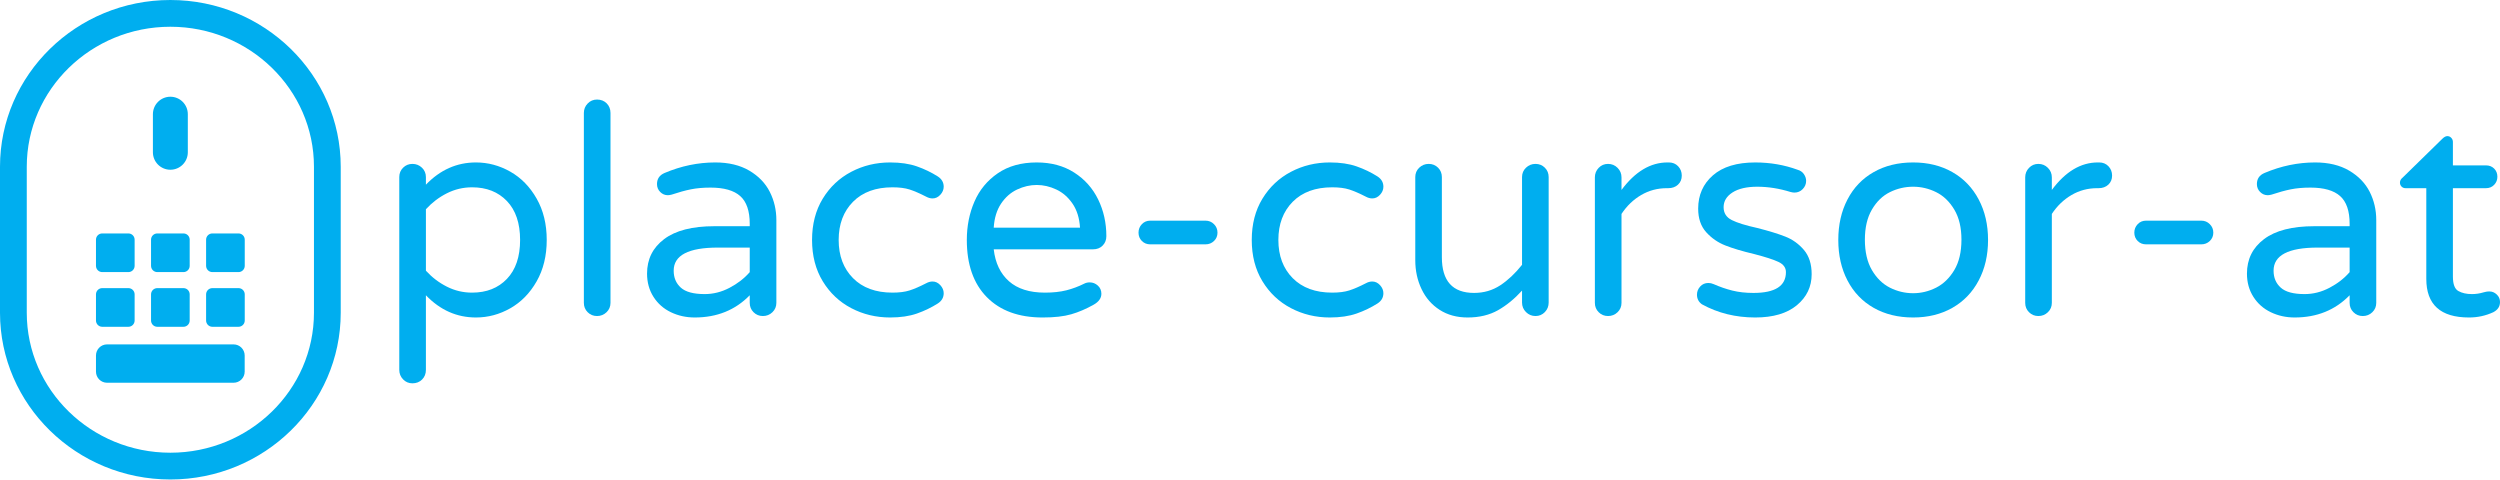
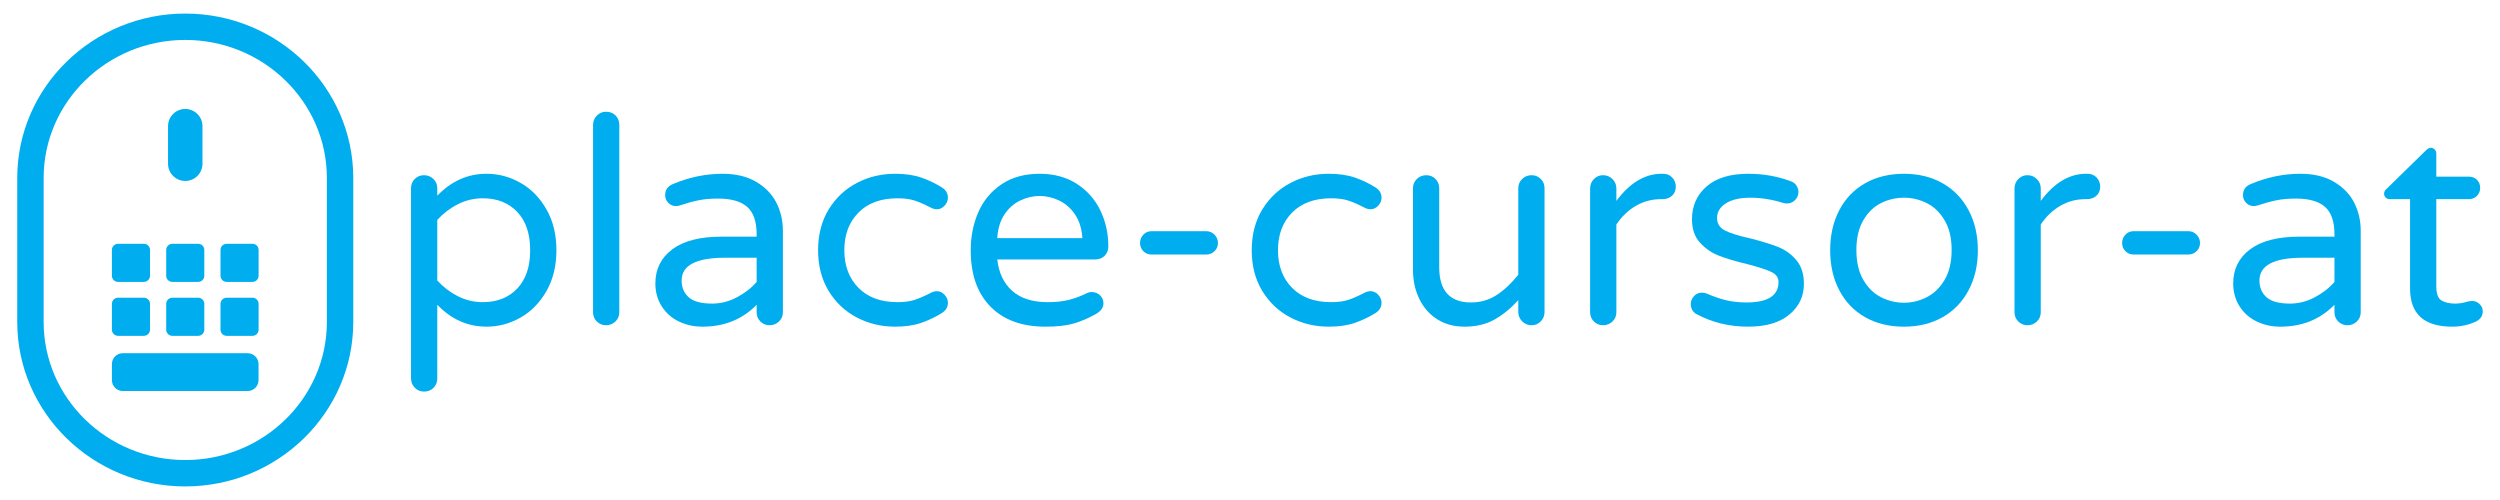
- <svg xmlns="http://www.w3.org/2000/svg" version="1.1" id="Layer_1" x="0px" y="0px" width="912.237px" height="174.961px" viewBox="0 0 912.237 174.961" enable-background="new 0 0 912.237 174.961" xml:space="preserve">
-   <g>
-     <g>
-       <path fill="#00AEEF" d="M147.085,138.431c-0.93-0.967-1.391-2.12-1.391-3.474V64.614c0-1.354,0.46-2.496,1.391-3.417    c0.923-0.923,2.065-1.393,3.412-1.393c1.352,0,2.512,0.47,3.474,1.393c0.959,0.92,1.44,2.063,1.44,3.417v2.776    c5.195-5.409,11.276-8.114,18.255-8.114c4.408,0,8.593,1.121,12.541,3.362c3.948,2.238,7.153,5.511,9.605,9.822    c2.457,4.303,3.686,9.336,3.686,15.105c0,5.762-1.229,10.794-3.686,15.105c-2.452,4.304-5.657,7.576-9.605,9.817    c-3.948,2.245-8.132,3.361-12.541,3.361c-6.979,0-13.061-2.7-18.255-8.107v27.216c0,1.422-0.467,2.601-1.39,3.523    c-0.923,0.923-2.097,1.391-3.524,1.391C149.15,139.871,148.008,139.393,147.085,138.431z M184.979,101.761    c3.2-3.344,4.803-8.078,4.803-14.196c0-6.125-1.603-10.852-4.803-14.2c-3.205-3.344-7.44-5.015-12.705-5.015    c-3.273,0-6.348,0.729-9.229,2.188c-2.888,1.461-5.432,3.401-7.633,5.813v22.422c2.202,2.421,4.746,4.357,7.633,5.819    c2.881,1.458,5.956,2.188,9.229,2.188C177.539,106.779,181.774,105.108,184.979,101.761z" />
-       <path fill="#00AEEF" d="M214.441,113.928c-0.93-0.924-1.393-2.065-1.393-3.412V41.233c0-1.347,0.463-2.507,1.393-3.467    c0.923-0.962,2.063-1.44,3.41-1.44c1.429,0,2.601,0.46,3.523,1.383c0.923,0.93,1.391,2.102,1.391,3.524v69.283    c0,1.347-0.479,2.488-1.44,3.412c-0.959,0.923-2.12,1.391-3.474,1.391C216.504,115.318,215.364,114.851,214.441,113.928z" />
-       <path fill="#00AEEF" d="M244.806,113.928c-2.669-1.279-4.784-3.15-6.348-5.601c-1.566-2.457-2.353-5.29-2.353-8.488    c0-5.265,2.083-9.461,6.25-12.598c4.16-3.132,10.259-4.698,18.303-4.698h12.917v-0.853c0-4.698-1.153-8.078-3.467-10.141    c-2.315-2.065-5.926-3.095-10.833-3.095c-2.708,0-5.108,0.212-7.209,0.638c-2.097,0.428-4.429,1.071-6.991,1.926    c-0.567,0.144-1.03,0.212-1.386,0.212c-1.071,0-1.995-0.392-2.774-1.171c-0.787-0.786-1.181-1.748-1.181-2.888    c0-1.922,0.923-3.269,2.776-4.055c6.049-2.562,12.206-3.84,18.467-3.84c4.914,0,9.056,0.998,12.436,2.986    c3.38,1.997,5.874,4.572,7.476,7.74c1.598,3.168,2.402,6.605,2.402,10.303v30.21c0,1.347-0.481,2.488-1.44,3.412    c-0.962,0.923-2.122,1.391-3.474,1.391c-1.354,0-2.489-0.468-3.412-1.391c-0.93-0.924-1.391-2.065-1.391-3.412v-2.774    c-5.263,5.407-11.955,8.107-20.069,8.107C250.375,115.849,247.475,115.211,244.806,113.928z M266.209,105.016    c2.92-1.529,5.377-3.431,7.367-5.715v-8.96h-11.638c-10.745,0-16.115,2.813-16.115,8.432c0,2.562,0.873,4.627,2.612,6.192    c1.748,1.566,4.647,2.346,8.7,2.346C260.267,107.311,263.292,106.549,266.209,105.016z" />
-       <path fill="#00AEEF" d="M310.615,112.437c-4.34-2.276-7.809-5.55-10.41-9.823c-2.594-4.271-3.891-9.286-3.891-15.048    c0-5.769,1.297-10.784,3.891-15.055c2.601-4.267,6.07-7.54,10.41-9.817c4.34-2.282,9.074-3.417,14.2-3.417    c3.768,0,7.023,0.479,9.767,1.44c2.737,0.959,5.284,2.188,7.633,3.679c1.422,0.93,2.134,2.177,2.134,3.736    c0,1.074-0.413,2.051-1.229,2.938c-0.818,0.891-1.76,1.333-2.831,1.333c-0.78,0-1.566-0.212-2.346-0.641    c-2.352-1.204-4.36-2.079-6.031-2.614c-1.671-0.536-3.754-0.798-6.243-0.798c-6.125,0-10.927,1.76-14.412,5.281    c-3.487,3.524-5.233,8.165-5.233,13.934c0,5.762,1.746,10.403,5.233,13.926c3.485,3.524,8.288,5.288,14.412,5.288    c2.489,0,4.572-0.269,6.243-0.805c1.67-0.528,3.679-1.401,6.031-2.611c0.78-0.432,1.566-0.644,2.346-0.644    c1.071,0,2.013,0.449,2.831,1.334c0.816,0.894,1.229,1.871,1.229,2.938c0,1.566-0.711,2.813-2.134,3.736    c-2.35,1.49-4.896,2.719-7.633,3.679c-2.744,0.962-5.999,1.442-9.767,1.442C319.689,115.849,314.955,114.714,310.615,112.437z" />
-       <path fill="#00AEEF" d="M360.097,108.432c-4.877-4.945-7.31-11.904-7.31-20.867c0-5.051,0.923-9.717,2.774-13.988    c1.846-4.267,4.697-7.722,8.538-10.353c3.843-2.632,8.575-3.947,14.196-3.947c5.27,0,9.822,1.229,13.665,3.679    c3.841,2.457,6.76,5.732,8.755,9.824c1.99,4.091,2.988,8.557,2.988,13.396c0,1.354-0.442,2.494-1.336,3.417    c-0.891,0.924-2.083,1.386-3.571,1.386h-36.191c0.567,4.983,2.418,8.862,5.55,11.637c3.129,2.775,7.508,4.166,13.133,4.166    c2.988,0,5.601-0.287,7.846-0.854c2.24-0.572,4.429-1.391,6.562-2.457c0.572-0.287,1.208-0.431,1.919-0.431    c1.142,0,2.141,0.395,2.995,1.181c0.855,0.779,1.279,1.775,1.279,2.985c0,1.566-0.923,2.882-2.776,3.948    c-2.776,1.565-5.514,2.744-8.219,3.523c-2.708,0.787-6.193,1.174-10.459,1.174C371.747,115.849,364.972,113.378,360.097,108.432z     M394.097,83.082c-0.219-3.488-1.121-6.405-2.724-8.757c-1.604-2.346-3.574-4.073-5.926-5.176    c-2.345-1.103-4.734-1.653-7.152-1.653c-2.42,0-4.803,0.55-7.148,1.653c-2.35,1.103-4.311,2.831-5.874,5.176    c-1.566,2.352-2.452,5.27-2.669,8.757H394.097z" />
-       <path fill="#00AEEF" d="M416.667,87.938c-0.816-0.823-1.229-1.833-1.229-3.043c0-1.21,0.412-2.245,1.229-3.1    c0.818-0.855,1.835-1.279,3.045-1.279h20.174c1.21,0,2.238,0.424,3.093,1.279c0.854,0.854,1.278,1.89,1.278,3.1    c0,1.21-0.424,2.22-1.278,3.043c-0.855,0.818-1.883,1.222-3.093,1.222h-20.174C418.502,89.16,417.486,88.757,416.667,87.938z" />
-       <path fill="#00AEEF" d="M471.06,112.437c-4.34-2.276-7.81-5.55-10.412-9.823c-2.598-4.271-3.89-9.286-3.89-15.048    c0-5.769,1.292-10.784,3.89-15.055c2.603-4.267,6.072-7.54,10.412-9.817c4.34-2.282,9.067-3.417,14.195-3.417    c3.766,0,7.025,0.479,9.765,1.44c2.744,0.959,5.293,2.188,7.636,3.679c1.423,0.93,2.134,2.177,2.134,3.736    c0,1.074-0.41,2.051-1.222,2.938c-0.825,0.891-1.76,1.333-2.831,1.333c-0.789,0-1.572-0.212-2.348-0.641    c-2.357-1.204-4.362-2.079-6.036-2.614c-1.673-0.536-3.756-0.798-6.235-0.798c-6.127,0-10.928,1.76-14.42,5.281    c-3.482,3.524-5.229,8.165-5.229,13.934c0,5.762,1.746,10.403,5.229,13.926c3.492,3.524,8.293,5.288,14.42,5.288    c2.479,0,4.563-0.269,6.235-0.805c1.674-0.528,3.679-1.401,6.036-2.611c0.775-0.432,1.559-0.644,2.348-0.644    c1.071,0,2.006,0.449,2.831,1.334c0.812,0.894,1.222,1.871,1.222,2.938c0,1.566-0.711,2.813-2.134,3.736    c-2.343,1.49-4.892,2.719-7.636,3.679c-2.739,0.962-5.999,1.442-9.765,1.442C480.127,115.849,475.4,114.714,471.06,112.437z" />
-       <path fill="#00AEEF" d="M525.331,113.072c-2.881-1.846-5.087-4.371-6.61-7.578c-1.531-3.198-2.293-6.722-2.293-10.564V64.614    c0-1.354,0.475-2.496,1.432-3.417c0.962-0.923,2.124-1.393,3.47-1.393c1.358,0,2.493,0.47,3.419,1.393    c0.921,0.92,1.381,2.063,1.381,3.417v29.244c0,8.687,3.921,13.028,11.752,13.028c3.556,0,6.733-0.93,9.556-2.776    c2.803-1.853,5.451-4.34,7.945-7.479V64.614c0-1.354,0.483-2.496,1.445-3.417c0.962-0.923,2.11-1.393,3.469-1.393    c1.345,0,2.494,0.47,3.419,1.393c0.921,0.92,1.382,2.063,1.382,3.417v45.789c0,1.354-0.461,2.515-1.382,3.474    c-0.925,0.96-2.074,1.441-3.419,1.441c-1.358,0-2.507-0.481-3.469-1.441c-0.962-0.959-1.445-2.119-1.445-3.474v-4.371    c-2.708,2.985-5.625,5.37-8.743,7.152c-3.146,1.777-6.839,2.664-11.114,2.664C531.617,115.849,528.211,114.926,525.331,113.072z" />
-       <path fill="#00AEEF" d="M583.358,113.928c-0.935-0.924-1.396-2.065-1.396-3.412V64.719c0-1.352,0.461-2.512,1.396-3.474    c0.921-0.96,2.056-1.441,3.405-1.441c1.358,0,2.521,0.481,3.479,1.441c0.962,0.962,1.436,2.122,1.436,3.474v4.59    c4.978-6.692,10.567-10.033,16.763-10.033h0.537c1.35,0,2.471,0.46,3.355,1.383c0.885,0.93,1.336,2.065,1.336,3.419    c0,1.352-0.461,2.457-1.386,3.312c-0.921,0.853-2.106,1.276-3.528,1.276h-0.524c-3.419,0-6.551,0.836-9.392,2.507    c-2.857,1.677-5.242,3.973-7.161,6.886v32.456c0,1.347-0.474,2.488-1.436,3.412c-0.958,0.923-2.12,1.391-3.479,1.391    C585.414,115.318,584.279,114.851,583.358,113.928z" />
-       <path fill="#00AEEF" d="M621.04,111.047c-1.208-0.855-1.823-2.029-1.823-3.524c0-1.135,0.401-2.134,1.185-2.988    c0.775-0.854,1.773-1.278,2.981-1.278c0.639,0,1.286,0.144,1.924,0.424c2.279,0.998,4.55,1.785,6.834,2.353    c2.27,0.567,4.841,0.854,7.686,0.854c7.896,0,11.848-2.525,11.848-7.586c0-1.632-0.911-2.881-2.722-3.733    c-1.818-0.854-4.786-1.816-8.916-2.883c-4.203-0.992-7.673-2.026-10.403-3.094c-2.744-1.066-5.087-2.687-7.048-4.857    c-1.955-2.17-2.931-5.033-2.931-8.595c0-4.976,1.796-9.035,5.388-12.167c3.593-3.13,8.734-4.695,15.418-4.695    c5.488,0,10.64,0.891,15.481,2.669c0.998,0.28,1.769,0.816,2.293,1.595c0.538,0.787,0.812,1.605,0.812,2.458    c0,1.142-0.411,2.133-1.236,2.988c-0.82,0.855-1.832,1.286-3.045,1.286c-0.346,0-0.807-0.068-1.381-0.212    c-4.131-1.286-8.183-1.928-12.176-1.928c-3.839,0-6.848,0.7-9.018,2.083c-2.17,1.39-3.255,3.186-3.255,5.395    c0,2.133,0.998,3.697,2.995,4.695c1.982,0.999,5.088,1.958,9.277,2.881c4.202,1.067,7.621,2.115,10.252,3.15    c2.635,1.028,4.892,2.651,6.774,4.857c1.882,2.202,2.831,5.158,2.831,8.857c0,4.559-1.797,8.326-5.389,11.319    c-3.593,2.988-8.666,4.479-15.217,4.479C633.352,115.849,626.875,114.251,621.04,111.047z" />
-       <path fill="#00AEEF" d="M683.694,112.33c-4.131-2.351-7.313-5.676-9.555-9.983c-2.248-4.304-3.355-9.231-3.355-14.782    s1.107-10.478,3.355-14.786c2.242-4.303,5.424-7.633,9.555-9.979c4.125-2.352,8.93-3.523,14.405-3.523    c5.411,0,10.179,1.171,14.305,3.523c4.13,2.346,7.335,5.676,9.605,9.979c2.284,4.308,3.419,9.236,3.419,14.786    s-1.135,10.478-3.419,14.782c-2.271,4.308-5.476,7.633-9.605,9.983c-4.126,2.345-8.894,3.519-14.305,3.519    C692.624,115.849,687.819,114.675,683.694,112.33z M706.482,104.965c2.667-1.354,4.874-3.487,6.624-6.404    c1.746-2.92,2.617-6.624,2.617-11.107c0-4.411-0.871-8.071-2.617-10.989c-1.75-2.919-3.957-5.04-6.624-6.354    c-2.671-1.317-5.466-1.979-8.383-1.979c-2.981,0-5.813,0.661-8.483,1.979c-2.667,1.315-4.851,3.435-6.561,6.354    c-1.709,2.917-2.571,6.578-2.571,10.989c0,4.483,0.862,8.188,2.571,11.107c1.71,2.917,3.894,5.051,6.561,6.404    c2.671,1.348,5.502,2.026,8.483,2.026C701.016,106.991,703.811,106.313,706.482,104.965z" />
-       <path fill="#00AEEF" d="M740.385,113.928c-0.939-0.924-1.399-2.065-1.399-3.412V64.719c0-1.352,0.46-2.512,1.399-3.474    c0.921-0.96,2.056-1.441,3.4-1.441c1.363,0,2.521,0.481,3.482,1.441c0.962,0.962,1.437,2.122,1.437,3.474v4.59    c4.974-6.692,10.563-10.033,16.762-10.033h0.538c1.345,0,2.467,0.46,3.355,1.383c0.885,0.93,1.331,2.065,1.331,3.419    c0,1.352-0.46,2.457-1.382,3.312c-0.925,0.853-2.11,1.276-3.532,1.276h-0.524c-3.414,0-6.546,0.836-9.391,2.507    c-2.854,1.677-5.238,3.973-7.157,6.886v32.456c0,1.347-0.475,2.488-1.437,3.412c-0.961,0.923-2.119,1.391-3.482,1.391    C742.441,115.318,741.306,114.851,740.385,113.928z" />
-       <path fill="#00AEEF" d="M780.036,87.938c-0.824-0.823-1.235-1.833-1.235-3.043c0-1.21,0.411-2.245,1.235-3.1    c0.812-0.855,1.833-1.279,3.041-1.279h20.172c1.208,0,2.243,0.424,3.091,1.279c0.861,0.854,1.286,1.89,1.286,3.1    c0,1.21-0.425,2.22-1.286,3.043c-0.848,0.818-1.883,1.222-3.091,1.222h-20.172C781.869,89.16,780.847,88.757,780.036,87.938z" />
-       <path fill="#00AEEF" d="M828.604,113.928c-2.667-1.279-4.787-3.15-6.346-5.601c-1.572-2.457-2.356-5.29-2.356-8.488    c0-5.265,2.078-9.461,6.245-12.598c4.166-3.132,10.266-4.698,18.312-4.698h12.91v-0.853c0-4.698-1.148-8.078-3.469-10.141    c-2.307-2.065-5.922-3.095-10.827-3.095c-2.703,0-5.11,0.212-7.207,0.638c-2.097,0.428-4.426,1.071-6.997,1.926    c-0.562,0.144-1.026,0.212-1.386,0.212c-1.071,0-1.997-0.392-2.768-1.171c-0.789-0.786-1.186-1.748-1.186-2.888    c0-1.922,0.921-3.269,2.781-4.055c6.049-2.562,12.199-3.84,18.458-3.84c4.919,0,9.058,0.998,12.436,2.986    c3.383,1.997,5.876,4.572,7.485,7.74c1.596,3.168,2.394,6.605,2.394,10.303v30.21c0,1.347-0.474,2.488-1.432,3.412    c-0.962,0.923-2.12,1.391-3.482,1.391c-1.345,0-2.48-0.468-3.405-1.391c-0.935-0.924-1.396-2.065-1.396-3.412v-2.774    c-5.265,5.407-11.948,8.107-20.071,8.107C834.17,115.849,831.275,115.211,828.604,113.928z M850.011,105.016    c2.918-1.529,5.375-3.431,7.357-5.715v-8.96h-11.638c-10.74,0-16.115,2.813-16.115,8.432c0,2.562,0.875,4.627,2.621,6.192    c1.746,1.566,4.637,2.346,8.693,2.346C844.058,107.311,847.089,106.549,850.011,105.016z" />
-       <path fill="#00AEEF" d="M885.345,101.761V68.667h-7.581c-0.574,0-1.048-0.191-1.449-0.586c-0.388-0.392-0.584-0.873-0.584-1.44    c0-0.711,0.324-1.315,0.958-1.814l14.519-14.2c0.647-0.636,1.249-0.962,1.824-0.962c0.561,0,1.048,0.219,1.431,0.643    c0.401,0.424,0.589,0.923,0.589,1.498v8.538h12.062c1.208,0,2.206,0.392,2.99,1.172c0.789,0.786,1.177,1.785,1.177,2.988    c0,1.14-0.388,2.12-1.177,2.936c-0.784,0.825-1.782,1.229-2.99,1.229h-12.062v32.238c0,2.774,0.66,4.541,1.982,5.281    c1.309,0.75,2.968,1.124,4.965,1.124c1.422,0,2.844-0.212,4.267-0.643c0.287-0.068,0.583-0.137,0.907-0.212    c0.314-0.068,0.725-0.107,1.227-0.107c0.998,0,1.883,0.376,2.666,1.124c0.789,0.747,1.172,1.652,1.172,2.719    c0,1.639-0.807,2.881-2.457,3.736c-2.768,1.283-5.726,1.921-8.853,1.921C890.534,115.849,885.345,111.151,885.345,101.761z" />
+ <svg xmlns="http://www.w3.org/2000/svg" xml:space="preserve" enable-background="new 0 0 912.237 174.961" viewBox="0 0 925 185" height="185" width="925" y="0px" x="0px" id="Layer_1" version="1.1">
+   <defs id="defs67" />
+   <g transform="translate(6.381,5.019)" id="g62">
+     <g id="g32">
+       <path id="path2" d="m 147.085,138.431 c -0.93,-0.967 -1.391,-2.12 -1.391,-3.474 V 64.614 c 0,-1.354 0.46,-2.496 1.391,-3.417 0.923,-0.923 2.065,-1.393 3.412,-1.393 1.352,0 2.512,0.47 3.474,1.393 0.959,0.92 1.44,2.063 1.44,3.417 v 2.776 c 5.195,-5.409 11.276,-8.114 18.255,-8.114 4.408,0 8.593,1.121 12.541,3.362 3.948,2.238 7.153,5.511 9.605,9.822 2.457,4.303 3.686,9.336 3.686,15.105 0,5.762 -1.229,10.794 -3.686,15.105 -2.452,4.304 -5.657,7.576 -9.605,9.817 -3.948,2.245 -8.132,3.361 -12.541,3.361 -6.979,0 -13.061,-2.7 -18.255,-8.107 v 27.216 c 0,1.422 -0.467,2.601 -1.39,3.523 -0.923,0.923 -2.097,1.391 -3.524,1.391 -1.347,0 -2.489,-0.478 -3.412,-1.44 z m 37.894,-36.67 c 3.2,-3.344 4.803,-8.078 4.803,-14.196 0,-6.125 -1.603,-10.852 -4.803,-14.2 -3.205,-3.344 -7.44,-5.015 -12.705,-5.015 -3.273,0 -6.348,0.729 -9.229,2.188 -2.888,1.461 -5.432,3.401 -7.633,5.813 v 22.422 c 2.202,2.421 4.746,4.357 7.633,5.819 2.881,1.458 5.956,2.188 9.229,2.188 5.265,-0.001 9.5,-1.672 12.705,-5.019 z" fill="#00aeef" />
+       <path id="path4" d="m 214.441,113.928 c -0.93,-0.924 -1.393,-2.065 -1.393,-3.412 V 41.233 c 0,-1.347 0.463,-2.507 1.393,-3.467 0.923,-0.962 2.063,-1.44 3.41,-1.44 1.429,0 2.601,0.46 3.523,1.383 0.923,0.93 1.391,2.102 1.391,3.524 v 69.283 c 0,1.347 -0.479,2.488 -1.44,3.412 -0.959,0.923 -2.12,1.391 -3.474,1.391 -1.347,-0.001 -2.487,-0.468 -3.41,-1.391 z" fill="#00aeef" />
+       <path id="path6" d="m 244.806,113.928 c -2.669,-1.279 -4.784,-3.15 -6.348,-5.601 -1.566,-2.457 -2.353,-5.29 -2.353,-8.488 0,-5.265 2.083,-9.461 6.25,-12.598 4.16,-3.132 10.259,-4.698 18.303,-4.698 h 12.917 V 81.69 c 0,-4.698 -1.153,-8.078 -3.467,-10.141 -2.315,-2.065 -5.926,-3.095 -10.833,-3.095 -2.708,0 -5.108,0.212 -7.209,0.638 -2.097,0.428 -4.429,1.071 -6.991,1.926 -0.567,0.144 -1.03,0.212 -1.386,0.212 -1.071,0 -1.995,-0.392 -2.774,-1.171 -0.787,-0.786 -1.181,-1.748 -1.181,-2.888 0,-1.922 0.923,-3.269 2.776,-4.055 6.049,-2.562 12.206,-3.84 18.467,-3.84 4.914,0 9.056,0.998 12.436,2.986 3.38,1.997 5.874,4.572 7.476,7.74 1.598,3.168 2.402,6.605 2.402,10.303 v 30.21 c 0,1.347 -0.481,2.488 -1.44,3.412 -0.962,0.923 -2.122,1.391 -3.474,1.391 -1.354,0 -2.489,-0.468 -3.412,-1.391 -0.93,-0.924 -1.391,-2.065 -1.391,-3.412 v -2.774 c -5.263,5.407 -11.955,8.107 -20.069,8.107 -3.13,0.001 -6.03,-0.637 -8.699,-1.92 z m 21.403,-8.912 c 2.92,-1.529 5.377,-3.431 7.367,-5.715 v -8.96 h -11.638 c -10.745,0 -16.115,2.813 -16.115,8.432 0,2.562 0.873,4.627 2.612,6.192 1.748,1.566 4.647,2.346 8.7,2.346 3.132,0 6.157,-0.762 9.074,-2.295 z" fill="#00aeef" />
+       <path id="path8" d="m 310.615,112.437 c -4.34,-2.276 -7.809,-5.55 -10.41,-9.823 -2.594,-4.271 -3.891,-9.286 -3.891,-15.048 0,-5.769 1.297,-10.784 3.891,-15.055 2.601,-4.267 6.07,-7.54 10.41,-9.817 4.34,-2.282 9.074,-3.417 14.2,-3.417 3.768,0 7.023,0.479 9.767,1.44 2.737,0.959 5.284,2.188 7.633,3.679 1.422,0.93 2.134,2.177 2.134,3.736 0,1.074 -0.413,2.051 -1.229,2.938 -0.818,0.891 -1.76,1.333 -2.831,1.333 -0.78,0 -1.566,-0.212 -2.346,-0.641 -2.352,-1.204 -4.36,-2.079 -6.031,-2.614 -1.671,-0.536 -3.754,-0.798 -6.243,-0.798 -6.125,0 -10.927,1.76 -14.412,5.281 -3.487,3.524 -5.233,8.165 -5.233,13.934 0,5.762 1.746,10.403 5.233,13.926 3.485,3.524 8.288,5.288 14.412,5.288 2.489,0 4.572,-0.269 6.243,-0.805 1.67,-0.528 3.679,-1.401 6.031,-2.611 0.78,-0.432 1.566,-0.644 2.346,-0.644 1.071,0 2.013,0.449 2.831,1.334 0.816,0.894 1.229,1.871 1.229,2.938 0,1.566 -0.711,2.813 -2.134,3.736 -2.35,1.49 -4.896,2.719 -7.633,3.679 -2.744,0.962 -5.999,1.442 -9.767,1.442 -5.126,0.001 -9.86,-1.134 -14.2,-3.411 z" fill="#00aeef" />
+       <path id="path10" d="m 360.097,108.432 c -4.877,-4.945 -7.31,-11.904 -7.31,-20.867 0,-5.051 0.923,-9.717 2.774,-13.988 1.846,-4.267 4.697,-7.722 8.538,-10.353 3.843,-2.632 8.575,-3.947 14.196,-3.947 5.27,0 9.822,1.229 13.665,3.679 3.841,2.457 6.76,5.732 8.755,9.824 1.99,4.091 2.988,8.557 2.988,13.396 0,1.354 -0.442,2.494 -1.336,3.417 -0.891,0.924 -2.083,1.386 -3.571,1.386 h -36.191 c 0.567,4.983 2.418,8.862 5.55,11.637 3.129,2.775 7.508,4.166 13.133,4.166 2.988,0 5.601,-0.287 7.846,-0.854 2.24,-0.572 4.429,-1.391 6.562,-2.457 0.572,-0.287 1.208,-0.431 1.919,-0.431 1.142,0 2.141,0.395 2.995,1.181 0.855,0.779 1.279,1.775 1.279,2.985 0,1.566 -0.923,2.882 -2.776,3.948 -2.776,1.565 -5.514,2.744 -8.219,3.523 -2.708,0.787 -6.193,1.174 -10.459,1.174 -8.688,-0.002 -15.463,-2.473 -20.338,-7.419 z m 34,-25.35 c -0.219,-3.488 -1.121,-6.405 -2.724,-8.757 -1.604,-2.346 -3.574,-4.073 -5.926,-5.176 -2.345,-1.103 -4.734,-1.653 -7.152,-1.653 -2.42,0 -4.803,0.55 -7.148,1.653 -2.35,1.103 -4.311,2.831 -5.874,5.176 -1.566,2.352 -2.452,5.27 -2.669,8.757 z" fill="#00aeef" />
+       <path id="path12" d="m 416.667,87.938 c -0.816,-0.823 -1.229,-1.833 -1.229,-3.043 0,-1.21 0.412,-2.245 1.229,-3.1 0.818,-0.855 1.835,-1.279 3.045,-1.279 h 20.174 c 1.21,0 2.238,0.424 3.093,1.279 0.854,0.854 1.278,1.89 1.278,3.1 0,1.21 -0.424,2.22 -1.278,3.043 -0.855,0.818 -1.883,1.222 -3.093,1.222 h -20.174 c -1.21,0 -2.226,-0.403 -3.045,-1.222 z" fill="#00aeef" />
+       <path id="path14" d="m 471.06,112.437 c -4.34,-2.276 -7.81,-5.55 -10.412,-9.823 -2.598,-4.271 -3.89,-9.286 -3.89,-15.048 0,-5.769 1.292,-10.784 3.89,-15.055 2.603,-4.267 6.072,-7.54 10.412,-9.817 4.34,-2.282 9.067,-3.417 14.195,-3.417 3.766,0 7.025,0.479 9.765,1.44 2.744,0.959 5.293,2.188 7.636,3.679 1.423,0.93 2.134,2.177 2.134,3.736 0,1.074 -0.41,2.051 -1.222,2.938 -0.825,0.891 -1.76,1.333 -2.831,1.333 -0.789,0 -1.572,-0.212 -2.348,-0.641 -2.357,-1.204 -4.362,-2.079 -6.036,-2.614 -1.673,-0.536 -3.756,-0.798 -6.235,-0.798 -6.127,0 -10.928,1.76 -14.42,5.281 -3.482,3.524 -5.229,8.165 -5.229,13.934 0,5.762 1.746,10.403 5.229,13.926 3.492,3.524 8.293,5.288 14.42,5.288 2.479,0 4.563,-0.269 6.235,-0.805 1.674,-0.528 3.679,-1.401 6.036,-2.611 0.775,-0.432 1.559,-0.644 2.348,-0.644 1.071,0 2.006,0.449 2.831,1.334 0.812,0.894 1.222,1.871 1.222,2.938 0,1.566 -0.711,2.813 -2.134,3.736 -2.343,1.49 -4.892,2.719 -7.636,3.679 -2.739,0.962 -5.999,1.442 -9.765,1.442 -5.128,0.001 -9.855,-1.134 -14.195,-3.411 z" fill="#00aeef" />
+       <path id="path16" d="m 525.331,113.072 c -2.881,-1.846 -5.087,-4.371 -6.61,-7.578 -1.531,-3.198 -2.293,-6.722 -2.293,-10.564 V 64.614 c 0,-1.354 0.475,-2.496 1.432,-3.417 0.962,-0.923 2.124,-1.393 3.47,-1.393 1.358,0 2.493,0.47 3.419,1.393 0.921,0.92 1.381,2.063 1.381,3.417 v 29.244 c 0,8.687 3.921,13.028 11.752,13.028 3.556,0 6.733,-0.93 9.556,-2.776 2.803,-1.853 5.451,-4.34 7.945,-7.479 V 64.614 c 0,-1.354 0.483,-2.496 1.445,-3.417 0.962,-0.923 2.11,-1.393 3.469,-1.393 1.345,0 2.494,0.47 3.419,1.393 0.921,0.92 1.382,2.063 1.382,3.417 v 45.789 c 0,1.354 -0.461,2.515 -1.382,3.474 -0.925,0.96 -2.074,1.441 -3.419,1.441 -1.358,0 -2.507,-0.481 -3.469,-1.441 -0.962,-0.959 -1.445,-2.119 -1.445,-3.474 v -4.371 c -2.708,2.985 -5.625,5.37 -8.743,7.152 -3.146,1.777 -6.839,2.664 -11.114,2.664 -3.909,0.001 -7.315,-0.922 -10.195,-2.776 z" fill="#00aeef" />
+       <path id="path18" d="m 583.358,113.928 c -0.935,-0.924 -1.396,-2.065 -1.396,-3.412 V 64.719 c 0,-1.352 0.461,-2.512 1.396,-3.474 0.921,-0.96 2.056,-1.441 3.405,-1.441 1.358,0 2.521,0.481 3.479,1.441 0.962,0.962 1.436,2.122 1.436,3.474 v 4.59 c 4.978,-6.692 10.567,-10.033 16.763,-10.033 h 0.537 c 1.35,0 2.471,0.46 3.355,1.383 0.885,0.93 1.336,2.065 1.336,3.419 0,1.352 -0.461,2.457 -1.386,3.312 -0.921,0.853 -2.106,1.276 -3.528,1.276 h -0.524 c -3.419,0 -6.551,0.836 -9.392,2.507 -2.857,1.677 -5.242,3.973 -7.161,6.886 v 32.456 c 0,1.347 -0.474,2.488 -1.436,3.412 -0.958,0.923 -2.12,1.391 -3.479,1.391 -1.349,0 -2.484,-0.467 -3.405,-1.39 z" fill="#00aeef" />
+       <path id="path20" d="m 621.04,111.047 c -1.208,-0.855 -1.823,-2.029 -1.823,-3.524 0,-1.135 0.401,-2.134 1.185,-2.988 0.775,-0.854 1.773,-1.278 2.981,-1.278 0.639,0 1.286,0.144 1.924,0.424 2.279,0.998 4.55,1.785 6.834,2.353 2.27,0.567 4.841,0.854 7.686,0.854 7.896,0 11.848,-2.525 11.848,-7.586 0,-1.632 -0.911,-2.881 -2.722,-3.733 -1.818,-0.854 -4.786,-1.816 -8.916,-2.883 -4.203,-0.992 -7.673,-2.026 -10.403,-3.094 -2.744,-1.066 -5.087,-2.687 -7.048,-4.857 -1.955,-2.17 -2.931,-5.033 -2.931,-8.595 0,-4.976 1.796,-9.035 5.388,-12.167 3.593,-3.13 8.734,-4.695 15.418,-4.695 5.488,0 10.64,0.891 15.481,2.669 0.998,0.28 1.769,0.816 2.293,1.595 0.538,0.787 0.812,1.605 0.812,2.458 0,1.142 -0.411,2.133 -1.236,2.988 -0.82,0.855 -1.832,1.286 -3.045,1.286 -0.346,0 -0.807,-0.068 -1.381,-0.212 -4.131,-1.286 -8.183,-1.928 -12.176,-1.928 -3.839,0 -6.848,0.7 -9.018,2.083 -2.17,1.39 -3.255,3.186 -3.255,5.395 0,2.133 0.998,3.697 2.995,4.695 1.982,0.999 5.088,1.958 9.277,2.881 4.202,1.067 7.621,2.115 10.252,3.15 2.635,1.028 4.892,2.651 6.774,4.857 1.882,2.202 2.831,5.158 2.831,8.857 0,4.559 -1.797,8.326 -5.389,11.319 -3.593,2.988 -8.666,4.479 -15.217,4.479 -7.107,-10e-4 -13.584,-1.599 -19.419,-4.803 z" fill="#00aeef" />
+       <path id="path22" d="m 683.694,112.33 c -4.131,-2.351 -7.313,-5.676 -9.555,-9.983 -2.248,-4.304 -3.355,-9.231 -3.355,-14.782 0,-5.551 1.107,-10.478 3.355,-14.786 2.242,-4.303 5.424,-7.633 9.555,-9.979 4.125,-2.352 8.93,-3.523 14.405,-3.523 5.411,0 10.179,1.171 14.305,3.523 4.13,2.346 7.335,5.676 9.605,9.979 2.284,4.308 3.419,9.236 3.419,14.786 0,5.55 -1.135,10.478 -3.419,14.782 -2.271,4.308 -5.476,7.633 -9.605,9.983 -4.126,2.345 -8.894,3.519 -14.305,3.519 -5.475,0 -10.28,-1.174 -14.405,-3.519 z m 22.788,-7.365 c 2.667,-1.354 4.874,-3.487 6.624,-6.404 1.746,-2.92 2.617,-6.624 2.617,-11.107 0,-4.411 -0.871,-8.071 -2.617,-10.989 -1.75,-2.919 -3.957,-5.04 -6.624,-6.354 -2.671,-1.317 -5.466,-1.979 -8.383,-1.979 -2.981,0 -5.813,0.661 -8.483,1.979 -2.667,1.315 -4.851,3.435 -6.561,6.354 -1.709,2.917 -2.571,6.578 -2.571,10.989 0,4.483 0.862,8.188 2.571,11.107 1.71,2.917 3.894,5.051 6.561,6.404 2.671,1.348 5.502,2.026 8.483,2.026 2.917,0 5.712,-0.678 8.383,-2.026 z" fill="#00aeef" />
+       <path id="path24" d="m 740.385,113.928 c -0.939,-0.924 -1.399,-2.065 -1.399,-3.412 V 64.719 c 0,-1.352 0.46,-2.512 1.399,-3.474 0.921,-0.96 2.056,-1.441 3.4,-1.441 1.363,0 2.521,0.481 3.482,1.441 0.962,0.962 1.437,2.122 1.437,3.474 v 4.59 c 4.974,-6.692 10.563,-10.033 16.762,-10.033 h 0.538 c 1.345,0 2.467,0.46 3.355,1.383 0.885,0.93 1.331,2.065 1.331,3.419 0,1.352 -0.46,2.457 -1.382,3.312 -0.925,0.853 -2.11,1.276 -3.532,1.276 h -0.524 c -3.414,0 -6.546,0.836 -9.391,2.507 -2.854,1.677 -5.238,3.973 -7.157,6.886 v 32.456 c 0,1.347 -0.475,2.488 -1.437,3.412 -0.961,0.923 -2.119,1.391 -3.482,1.391 -1.344,0 -2.479,-0.467 -3.4,-1.39 z" fill="#00aeef" />
+       <path id="path26" d="m 780.036,87.938 c -0.824,-0.823 -1.235,-1.833 -1.235,-3.043 0,-1.21 0.411,-2.245 1.235,-3.1 0.812,-0.855 1.833,-1.279 3.041,-1.279 h 20.172 c 1.208,0 2.243,0.424 3.091,1.279 0.861,0.854 1.286,1.89 1.286,3.1 0,1.21 -0.425,2.22 -1.286,3.043 -0.848,0.818 -1.883,1.222 -3.091,1.222 h -20.172 c -1.208,0 -2.23,-0.403 -3.041,-1.222 z" fill="#00aeef" />
+       <path id="path28" d="m 828.604,113.928 c -2.667,-1.279 -4.787,-3.15 -6.346,-5.601 -1.572,-2.457 -2.356,-5.29 -2.356,-8.488 0,-5.265 2.078,-9.461 6.245,-12.598 4.166,-3.132 10.266,-4.698 18.312,-4.698 h 12.91 V 81.69 c 0,-4.698 -1.148,-8.078 -3.469,-10.141 -2.307,-2.065 -5.922,-3.095 -10.827,-3.095 -2.703,0 -5.11,0.212 -7.207,0.638 -2.097,0.428 -4.426,1.071 -6.997,1.926 -0.562,0.144 -1.026,0.212 -1.386,0.212 -1.071,0 -1.997,-0.392 -2.768,-1.171 -0.789,-0.786 -1.186,-1.748 -1.186,-2.888 0,-1.922 0.921,-3.269 2.781,-4.055 6.049,-2.562 12.199,-3.84 18.458,-3.84 4.919,0 9.058,0.998 12.436,2.986 3.383,1.997 5.876,4.572 7.485,7.74 1.596,3.168 2.394,6.605 2.394,10.303 v 30.21 c 0,1.347 -0.474,2.488 -1.432,3.412 -0.962,0.923 -2.12,1.391 -3.482,1.391 -1.345,0 -2.48,-0.468 -3.405,-1.391 -0.935,-0.924 -1.396,-2.065 -1.396,-3.412 v -2.774 c -5.265,5.407 -11.948,8.107 -20.071,8.107 -3.127,0.001 -6.022,-0.637 -8.693,-1.92 z m 21.407,-8.912 c 2.918,-1.529 5.375,-3.431 7.357,-5.715 v -8.96 H 845.73 c -10.74,0 -16.115,2.813 -16.115,8.432 0,2.562 0.875,4.627 2.621,6.192 1.746,1.566 4.637,2.346 8.693,2.346 3.129,0 6.16,-0.762 9.082,-2.295 z" fill="#00aeef" />
+       <path id="path30" d="M 885.345,101.761 V 68.667 h -7.581 c -0.574,0 -1.048,-0.191 -1.449,-0.586 -0.388,-0.392 -0.584,-0.873 -0.584,-1.44 0,-0.711 0.324,-1.315 0.958,-1.814 l 14.519,-14.2 c 0.647,-0.636 1.249,-0.962 1.824,-0.962 0.561,0 1.048,0.219 1.431,0.643 0.401,0.424 0.589,0.923 0.589,1.498 v 8.538 h 12.062 c 1.208,0 2.206,0.392 2.99,1.172 0.789,0.786 1.177,1.785 1.177,2.988 0,1.14 -0.388,2.12 -1.177,2.936 -0.784,0.825 -1.782,1.229 -2.99,1.229 h -12.062 v 32.238 c 0,2.774 0.66,4.541 1.982,5.281 1.309,0.75 2.968,1.124 4.965,1.124 1.422,0 2.844,-0.212 4.267,-0.643 0.287,-0.068 0.583,-0.137 0.907,-0.212 0.314,-0.068 0.725,-0.107 1.227,-0.107 0.998,0 1.883,0.376 2.666,1.124 0.789,0.747 1.172,1.652 1.172,2.719 0,1.639 -0.807,2.881 -2.457,3.736 -2.768,1.283 -5.726,1.921 -8.853,1.921 -10.394,-10e-4 -15.583,-4.699 -15.583,-14.089 z" fill="#00aeef" />
    </g>
-     <g>
-       <g>
-         <g>
-           <g>
-             <path fill="#00AEEF" d="M49.124,97.004c0,1.256-1.017,2.283-2.27,2.283h-9.553c-1.256,0-2.279-1.027-2.279-2.283v-9.553       c0-1.256,1.023-2.27,2.279-2.27h9.553c1.253,0,2.27,1.014,2.27,2.27V97.004z" />
-             <path fill="#00AEEF" d="M69.214,97.004c0,1.256-1.01,2.283-2.272,2.283h-9.555c-1.245,0-2.273-1.027-2.273-2.283v-9.553       c0-1.256,1.028-2.27,2.273-2.27h9.555c1.263,0,2.272,1.014,2.272,2.27V97.004z" />
-             <path fill="#00AEEF" d="M89.306,97.004c0,1.256-1.023,2.283-2.27,2.283h-9.553c-1.249,0-2.279-1.027-2.279-2.283v-9.553       c0-1.256,1.03-2.27,2.279-2.27h9.553c1.247,0,2.27,1.014,2.27,2.27V97.004z" />
+     <g id="g58">
+       <g id="g54">
+         <g id="g50">
+           <g id="g40">
+             <path id="path34" d="m 49.124,97.004 c 0,1.256 -1.017,2.283 -2.27,2.283 h -9.553 c -1.256,0 -2.279,-1.027 -2.279,-2.283 v -9.553 c 0,-1.256 1.023,-2.27 2.279,-2.27 h 9.553 c 1.253,0 2.27,1.014 2.27,2.27 z" fill="#00aeef" />
+             <path id="path36" d="m 69.214,97.004 c 0,1.256 -1.01,2.283 -2.272,2.283 h -9.555 c -1.245,0 -2.273,-1.027 -2.273,-2.283 v -9.553 c 0,-1.256 1.028,-2.27 2.273,-2.27 h 9.555 c 1.263,0 2.272,1.014 2.272,2.27 z" fill="#00aeef" />
+             <path id="path38" d="m 89.306,97.004 c 0,1.256 -1.023,2.283 -2.27,2.283 h -9.553 c -1.249,0 -2.279,-1.027 -2.279,-2.283 v -9.553 c 0,-1.256 1.03,-2.27 2.279,-2.27 h 9.553 c 1.247,0 2.27,1.014 2.27,2.27 z" fill="#00aeef" />
          </g>
-           <g>
-             <path fill="#00AEEF" d="M49.124,116.957c0,1.256-1.017,2.286-2.27,2.286h-9.553c-1.256,0-2.279-1.03-2.279-2.286v-9.546       c0-1.256,1.023-2.277,2.279-2.277h9.553c1.253,0,2.27,1.021,2.27,2.277V116.957z" />
-             <path fill="#00AEEF" d="M69.214,116.957c0,1.256-1.01,2.286-2.272,2.286h-9.555c-1.245,0-2.273-1.03-2.273-2.286v-9.546       c0-1.256,1.028-2.277,2.273-2.277h9.555c1.263,0,2.272,1.021,2.272,2.277V116.957z" />
-             <path fill="#00AEEF" d="M89.306,116.957c0,1.256-1.023,2.286-2.27,2.286h-9.553c-1.249,0-2.279-1.03-2.279-2.286v-9.546       c0-1.256,1.03-2.277,2.279-2.277h9.553c1.247,0,2.27,1.021,2.27,2.277V116.957z" />
+           <g id="g48">
+             <path id="path42" d="m 49.124,116.957 c 0,1.256 -1.017,2.286 -2.27,2.286 h -9.553 c -1.256,0 -2.279,-1.03 -2.279,-2.286 v -9.546 c 0,-1.256 1.023,-2.277 2.279,-2.277 h 9.553 c 1.253,0 2.27,1.021 2.27,2.277 z" fill="#00aeef" />
+             <path id="path44" d="m 69.214,116.957 c 0,1.256 -1.01,2.286 -2.272,2.286 h -9.555 c -1.245,0 -2.273,-1.03 -2.273,-2.286 v -9.546 c 0,-1.256 1.028,-2.277 2.273,-2.277 h 9.555 c 1.263,0 2.272,1.021 2.272,2.277 z" fill="#00aeef" />
+             <path id="path46" d="m 89.306,116.957 c 0,1.256 -1.023,2.286 -2.27,2.286 h -9.553 c -1.249,0 -2.279,-1.03 -2.279,-2.286 v -9.546 c 0,-1.256 1.03,-2.277 2.279,-2.277 h 9.553 c 1.247,0 2.27,1.021 2.27,2.277 z" fill="#00aeef" />
          </g>
        </g>
-         <path fill="#00AEEF" d="M89.283,135.606c0,2.24-1.814,4.057-4.062,4.057H39.072c-2.248,0-4.05-1.816-4.05-4.057v-5.881     c0-2.24,1.803-4.06,4.05-4.06h46.149c2.248,0,4.062,1.819,4.062,4.06V135.606z" />
+         <path id="path52" d="m 89.283,135.606 c 0,2.24 -1.814,4.057 -4.062,4.057 H 39.072 c -2.248,0 -4.05,-1.816 -4.05,-4.057 v -5.881 c 0,-2.24 1.803,-4.06 4.05,-4.06 h 46.149 c 2.248,0 4.062,1.819 4.062,4.06 z" fill="#00aeef" />
      </g>
-       <path fill="#00AEEF" d="M68.535,55.565c0,3.519-2.845,6.371-6.373,6.371l0,0c-3.512,0-6.368-2.852-6.368-6.371V41.67    c0-3.519,2.856-6.373,6.368-6.373l0,0c3.528,0,6.373,2.854,6.373,6.373V55.565z" />
+       <path id="path56" d="m 68.535,55.565 c 0,3.519 -2.845,6.371 -6.373,6.371 v 0 c -3.512,0 -6.368,-2.852 -6.368,-6.371 V 41.67 c 0,-3.519 2.856,-6.373 6.368,-6.373 v 0 c 3.528,0 6.373,2.854 6.373,6.373 z" fill="#00aeef" />
    </g>
-     <path fill="#00AEEF" d="M62.162,0C27.89,0,0,27.288,0,60.835v9.2v2.56v7.157v6.248v28.127c0,33.535,27.89,60.83,62.162,60.835   c34.276,0,62.167-27.29,62.167-60.835V85.999v-6.248v-7.157v-2.56v-9.2C124.328,27.288,96.438,0,62.162,0z M114.561,72.594v7.157   v6.248v28.127c0,28.161-23.507,51.068-52.399,51.068c-28.895-0.005-52.395-22.912-52.395-51.068V85.999v-6.248v-7.157v-2.56v-9.2   c0-28.161,23.5-51.075,52.395-51.075c28.893,0,52.399,22.914,52.399,51.075v9.2V72.594z" />
+     <path id="path60" d="M 62.162,0 C 27.89,0 0,27.288 0,60.835 c 0,17.764 0,35.528 0,53.292 0,33.535 27.89,60.83 62.162,60.835 34.276,0 62.167,-27.29 62.167,-60.835 0,-17.764 0,-35.529 0,-53.293 C 124.328,27.288 96.438,0 62.162,0 Z m 52.399,114.126 c 0,28.161 -23.507,51.068 -52.399,51.068 -28.895,-0.005 -52.395,-22.912 -52.395,-51.068 0,-17.764 0,-35.528 0,-53.292 0,-28.161 23.5,-51.075 52.395,-51.075 28.893,0 52.399,22.914 52.399,51.075 0,17.764 0,35.528 0,53.292 z" fill="#00aeef" />
  </g>
</svg>
